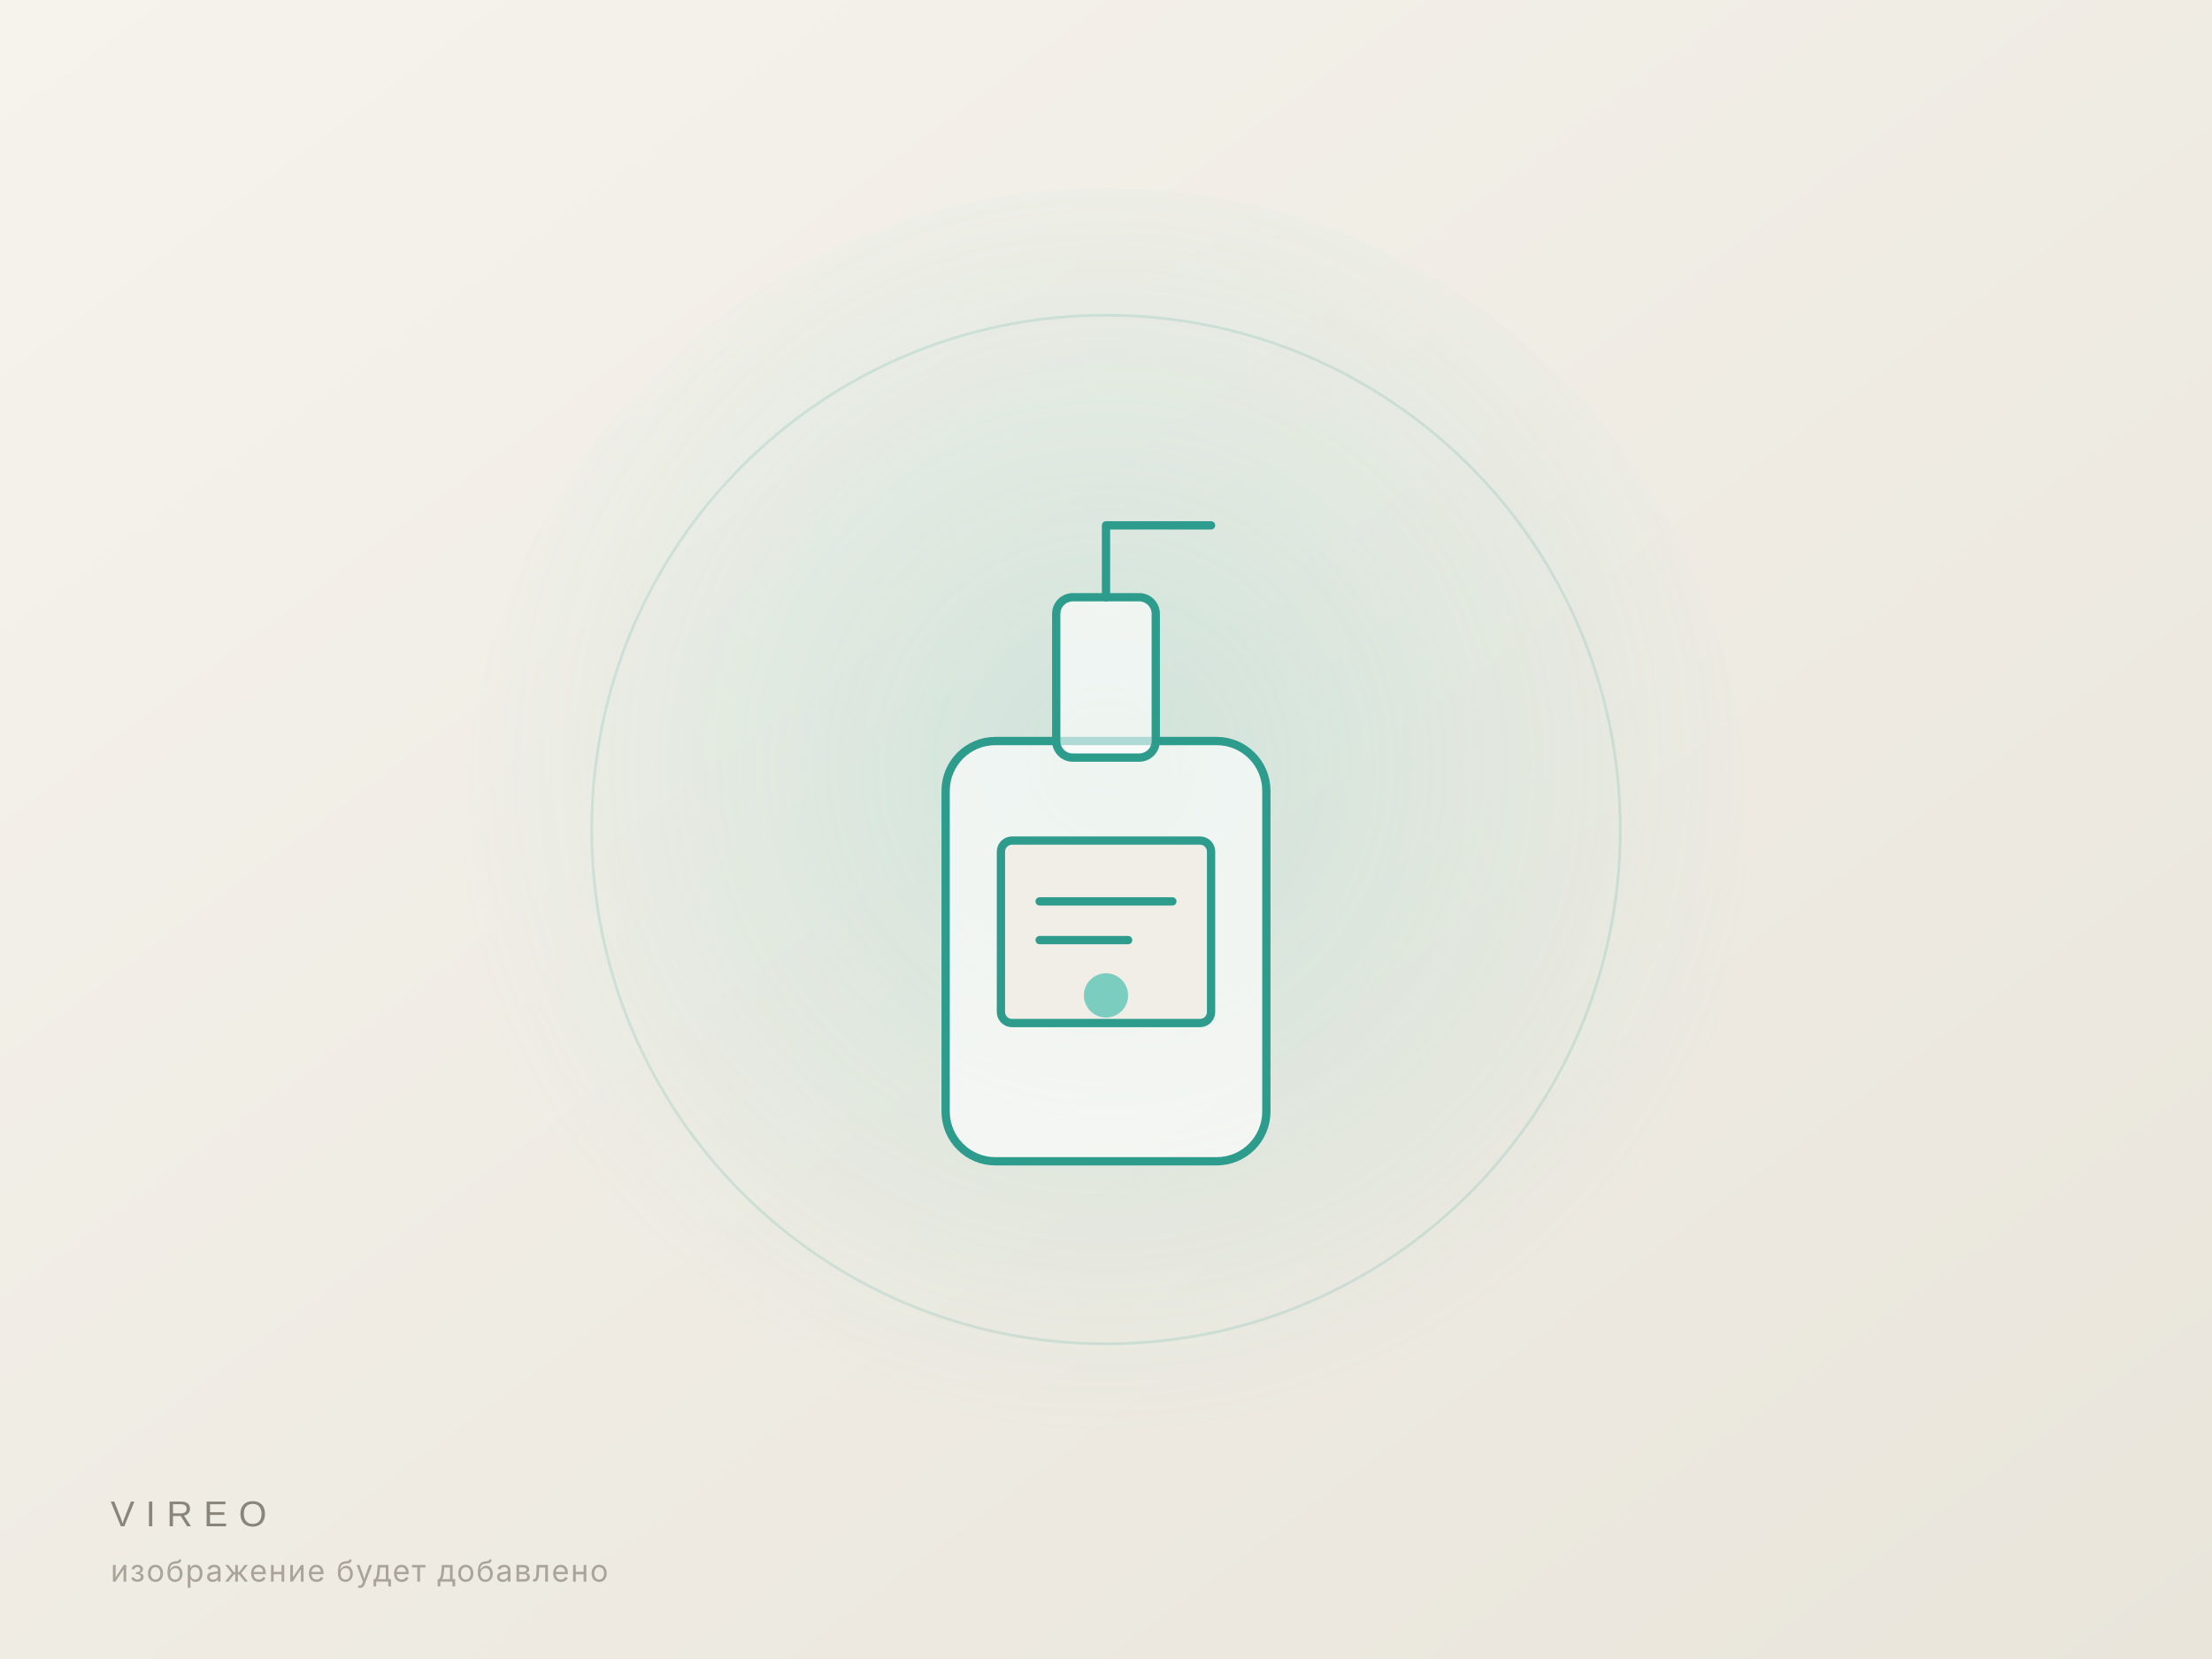
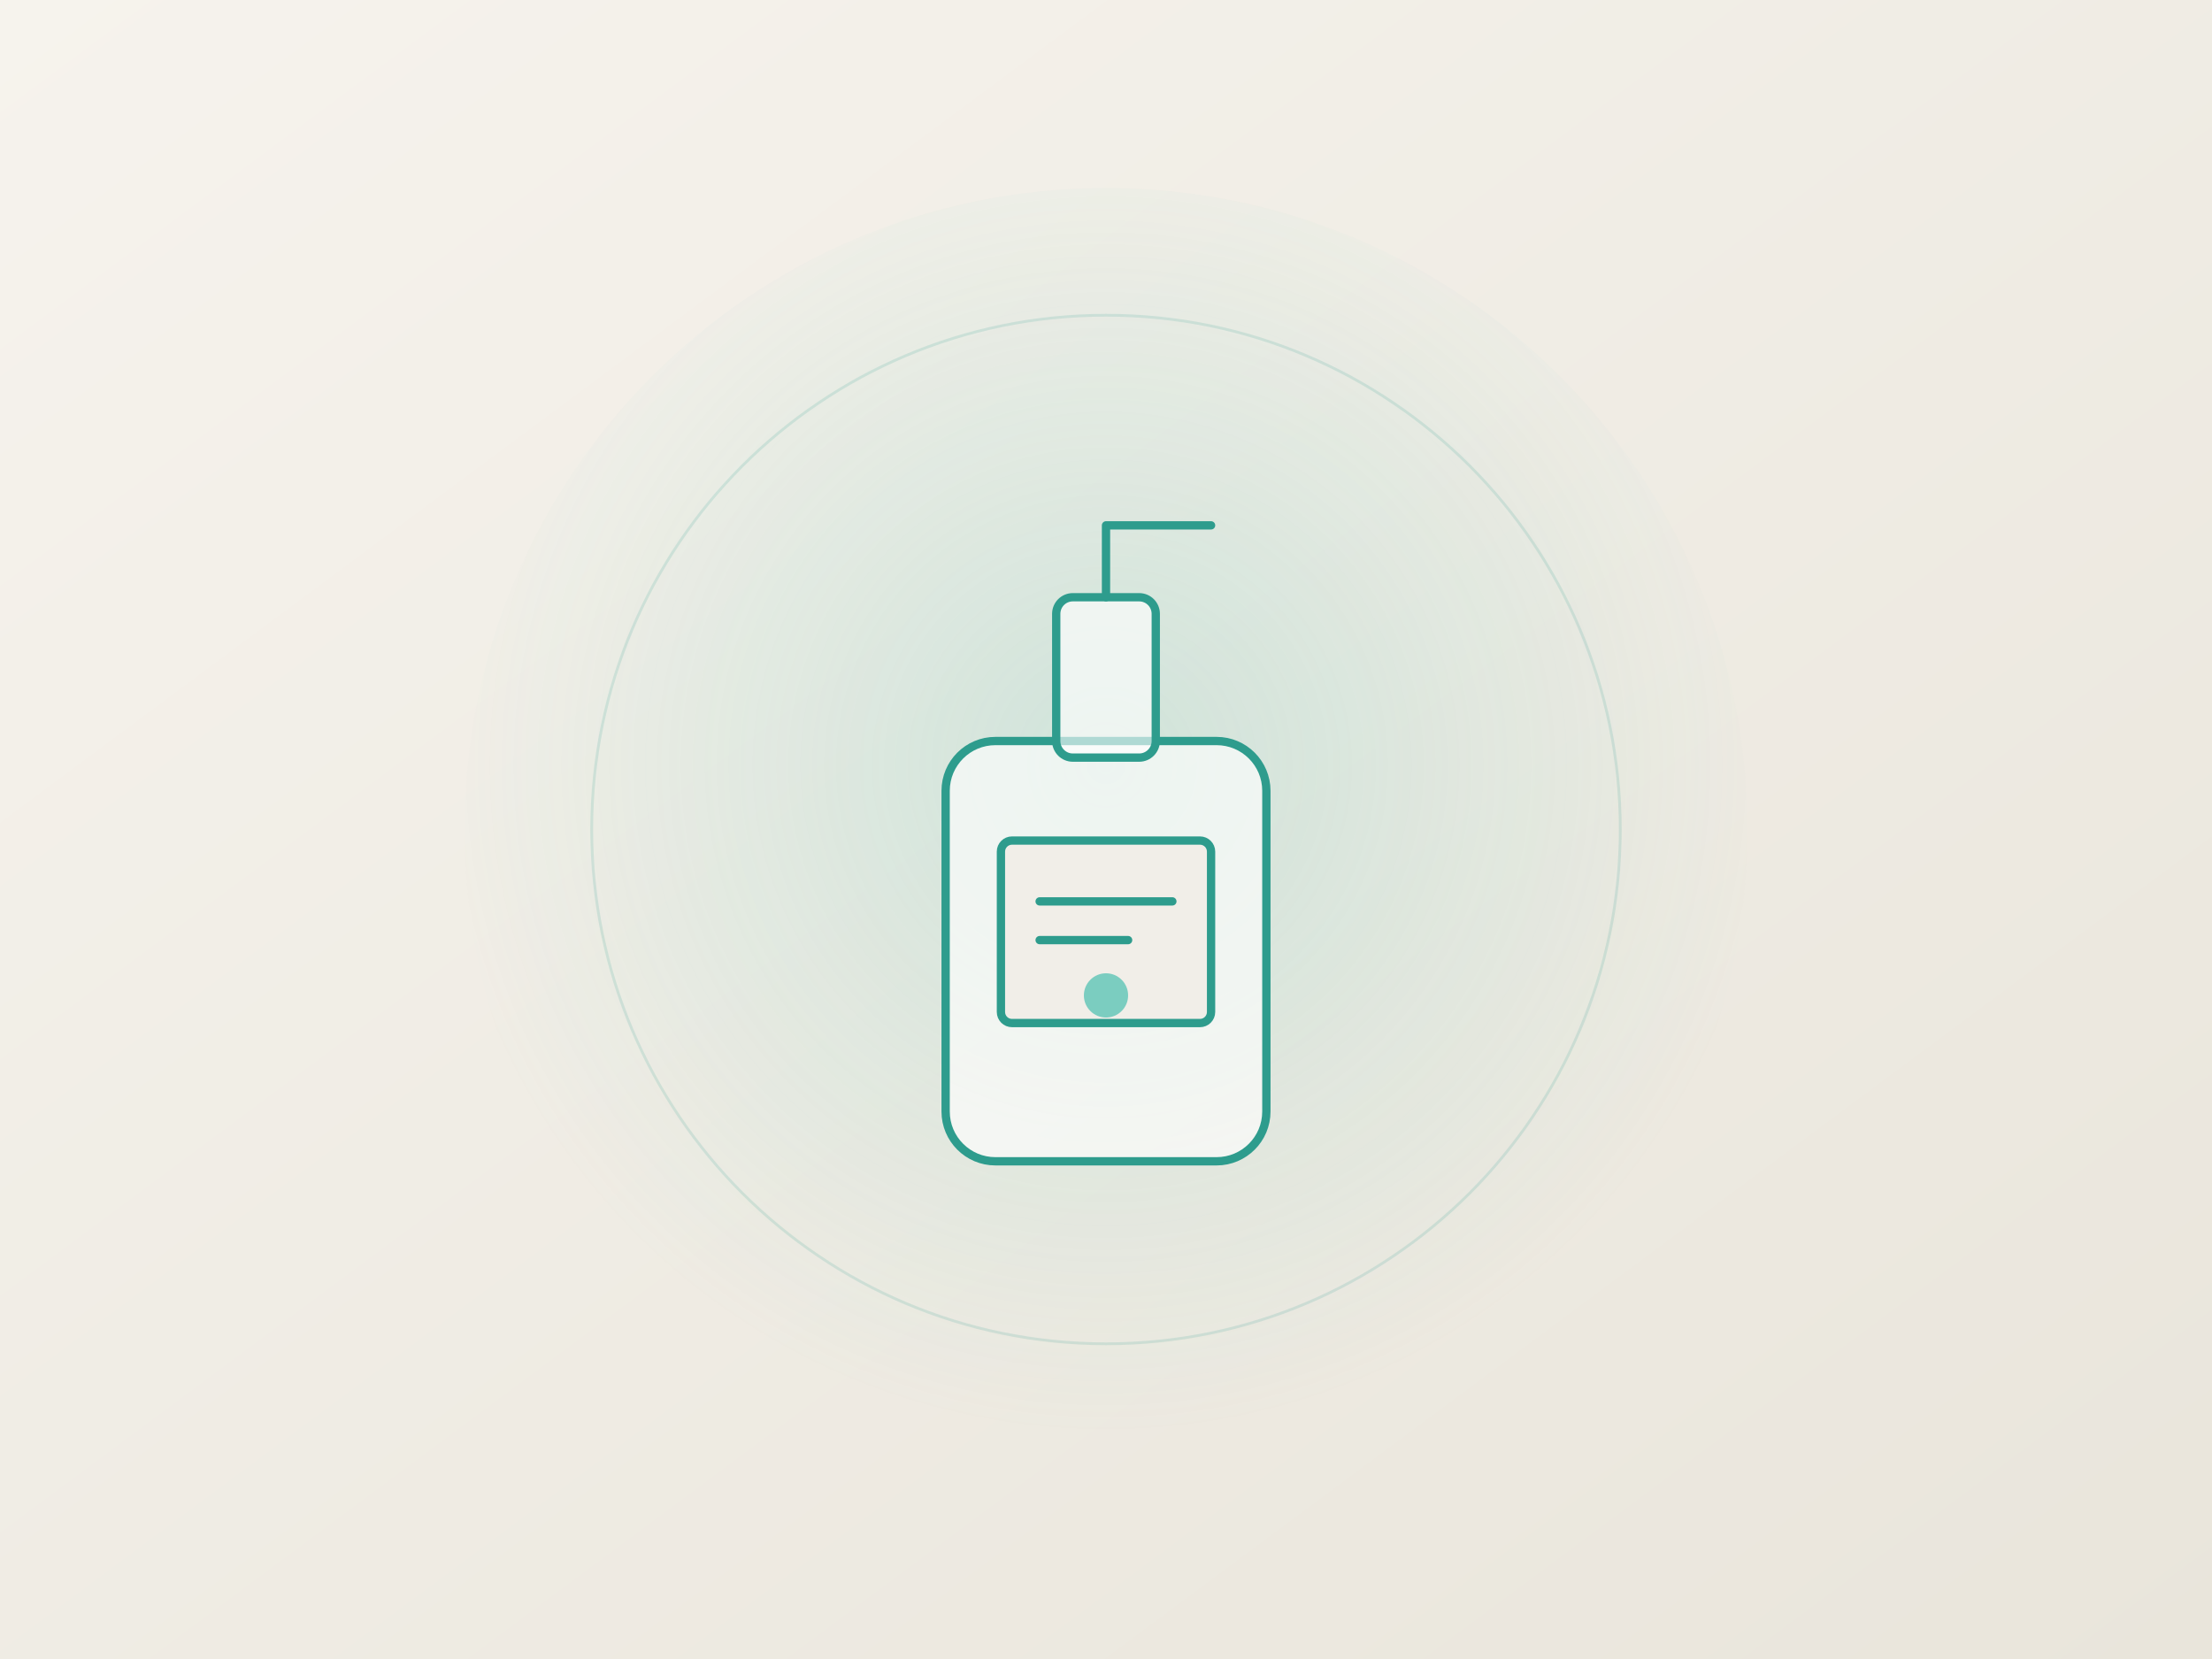
<svg xmlns="http://www.w3.org/2000/svg" viewBox="0 0 800 600">
  <defs>
    <linearGradient id="bgc" x1="0" y1="0" x2="1" y2="1">
      <stop offset="0" stop-color="#F6F3ED" />
      <stop offset="1" stop-color="#E9E5DB" />
    </linearGradient>
    <radialGradient id="glowC" cx="50%" cy="45%" r="52%">
      <stop offset="0" stop-color="#5EC4B6" stop-opacity=".22" />
      <stop offset="1" stop-color="#5EC4B6" stop-opacity="0" />
    </radialGradient>
  </defs>
  <rect width="800" height="600" fill="url(#bgc)" />
  <circle cx="400" cy="300" r="232" fill="url(#glowC)" />
  <circle cx="400" cy="300" r="186" fill="none" stroke="#2E9C8D" stroke-opacity=".15" />
  <g stroke="#2E9C8D" stroke-width="3" fill="#FFFFFF" fill-opacity=".62" stroke-linejoin="round" stroke-linecap="round">
    <rect x="342" y="268" width="116" height="152" rx="18" />
    <rect x="382" y="216" width="36" height="58" rx="6" />
    <path d="M400 216v-26h38" fill="none" />
    <rect x="362" y="304" width="76" height="66" rx="4" fill="#F1EEE7" fill-opacity=".92" />
    <line x1="376" y1="326" x2="424" y2="326" />
    <line x1="376" y1="340" x2="408" y2="340" />
    <circle cx="400" cy="360" r="8" fill="#5EC4B6" fill-opacity=".8" stroke="none" />
  </g>
-   <text x="40" y="552" font-family="Jost, Arial, sans-serif" font-size="13" letter-spacing="4" fill="#8A857B">VIREO</text>
-   <text x="40" y="572" font-family="Inter, Arial, sans-serif" font-size="11" letter-spacing=".5" fill="#A9A399">изображение будет добавлено</text>
</svg>
